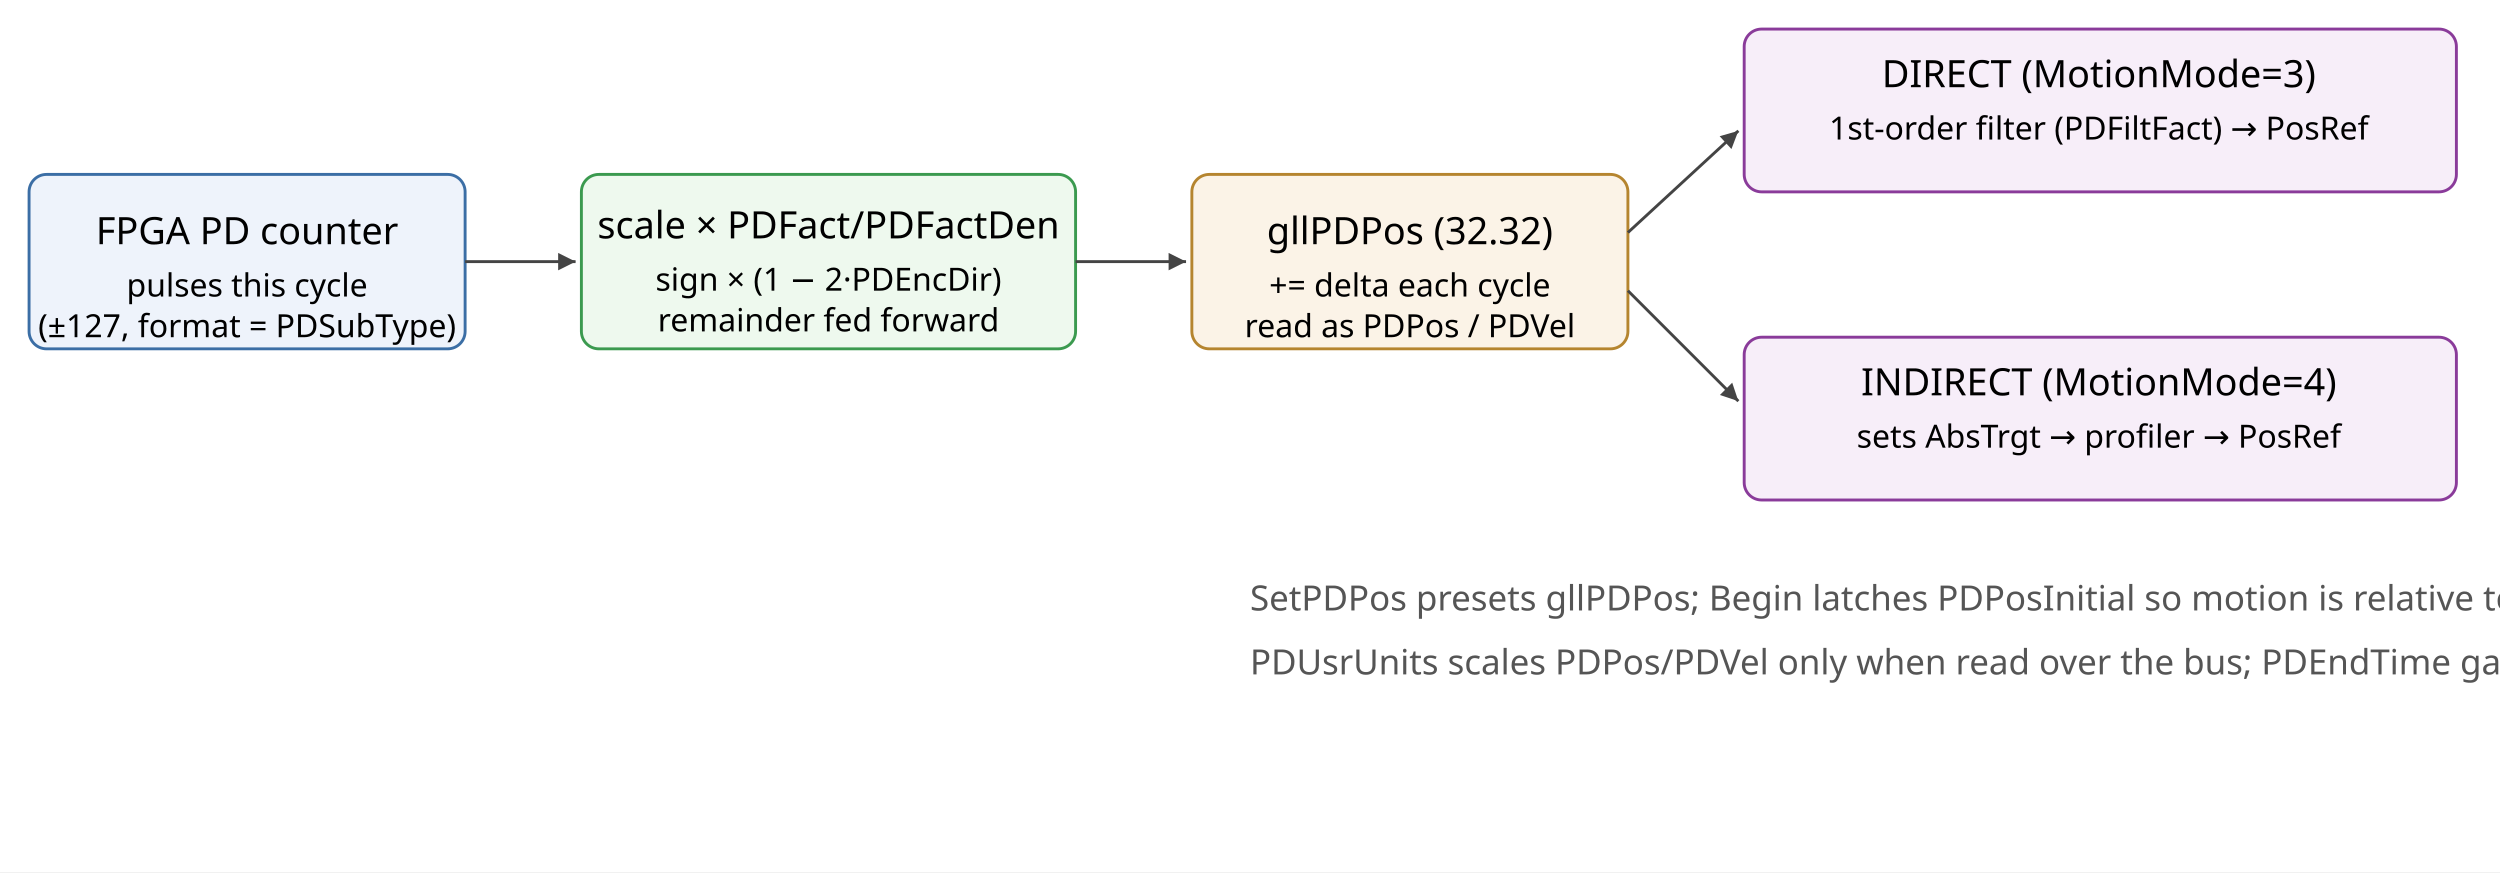
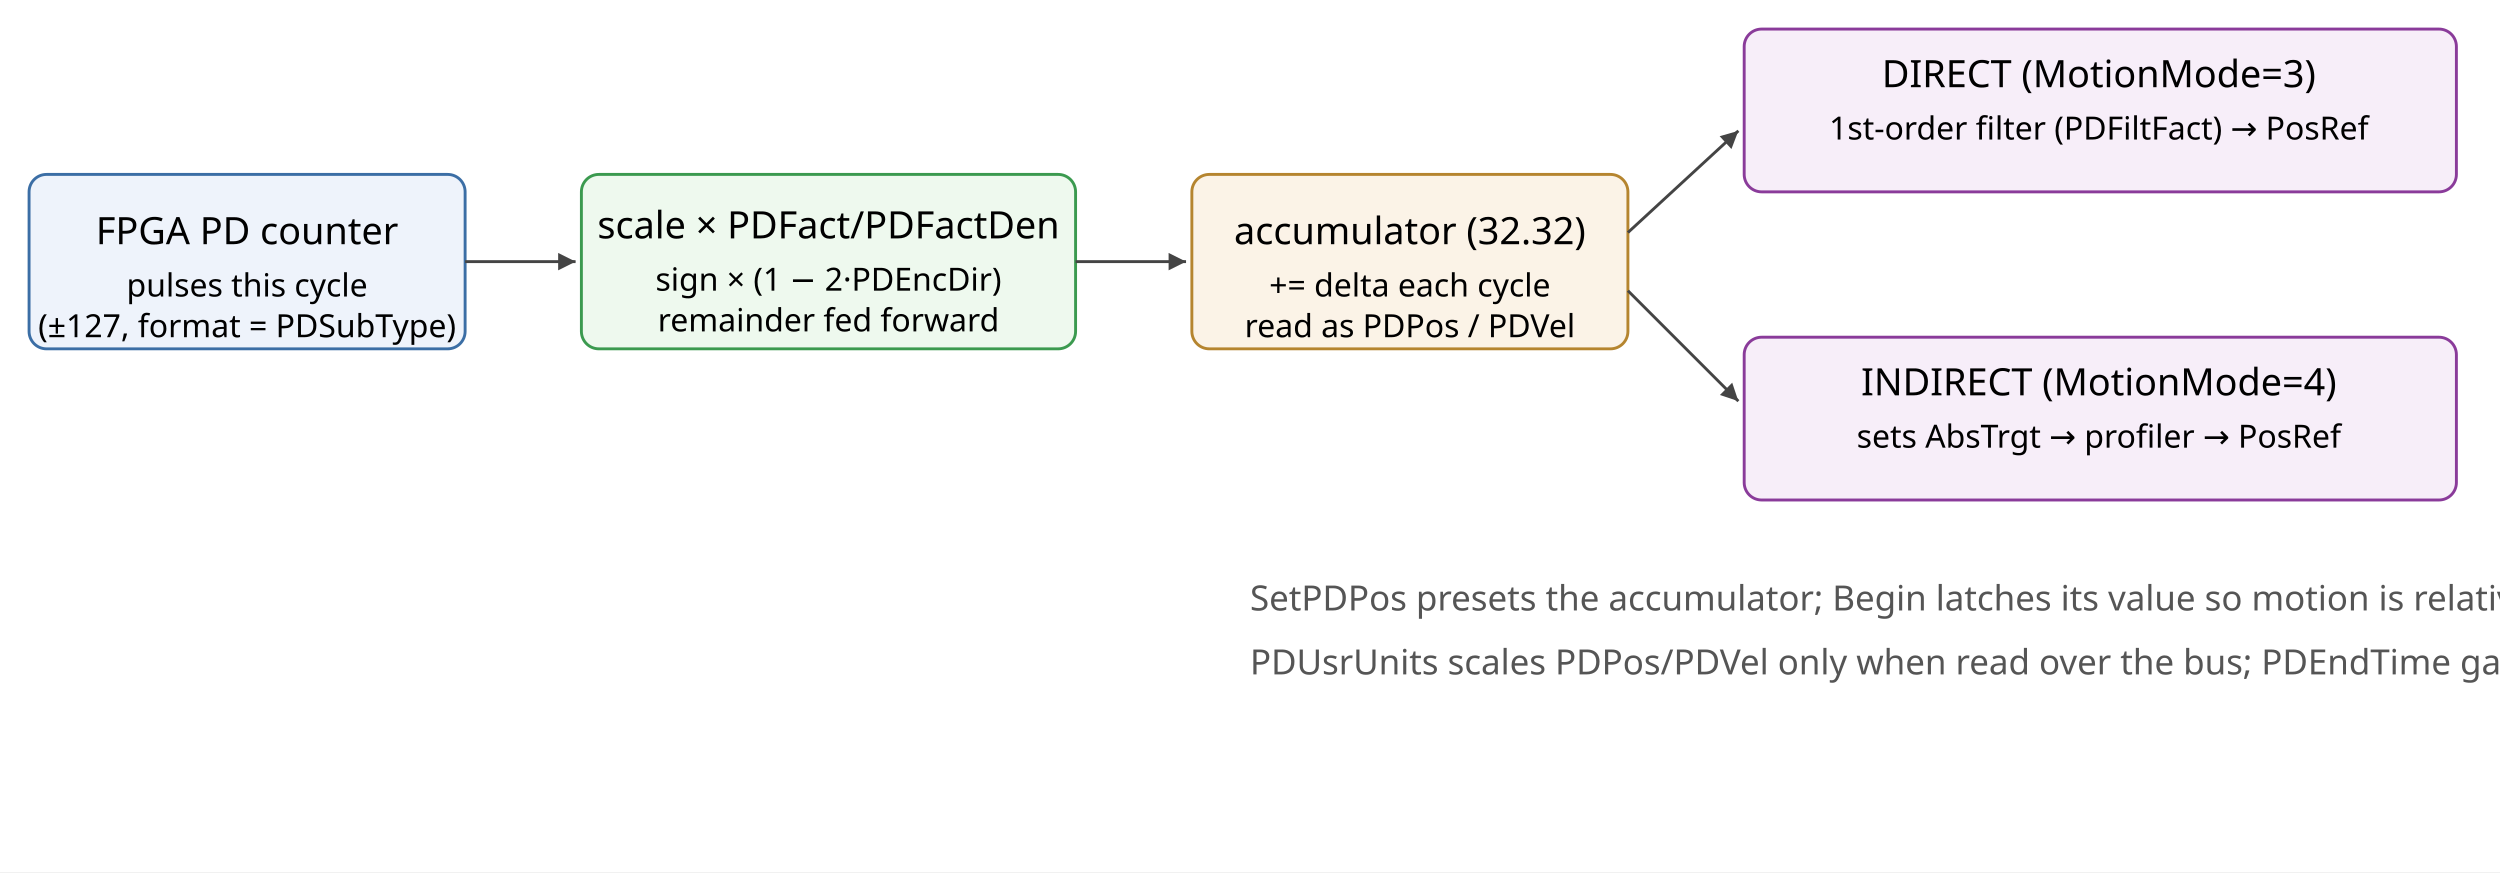
<svg xmlns="http://www.w3.org/2000/svg" width="860" height="300" font-family="sans-serif" font-size="13">
  <rect x="0" y="0" width="860" height="300" fill="#ffffff" />
  <rect x="10" y="60" width="150" height="60" rx="6" fill="#eef3fb" stroke="#3b6ea5" />
  <text x="85" y="84" text-anchor="middle">FPGA PD counter</text>
  <text x="85" y="102" text-anchor="middle" font-size="11">pulses this cycle</text>
  <text x="85" y="116" text-anchor="middle" font-size="11">(±127, format = PDSubType)</text>
  <rect x="200" y="60" width="170" height="60" rx="6" fill="#eef9ee" stroke="#3b9a4f" />
  <text x="285" y="82" text-anchor="middle">scale × PDFact/PDFactDen</text>
  <text x="285" y="100" text-anchor="middle" font-size="11">sign × (1 − 2·PDEncDir)</text>
  <text x="285" y="114" text-anchor="middle" font-size="11">remainder fed forward</text>
  <rect x="410" y="60" width="150" height="60" rx="6" fill="#fbf3e7" stroke="#b5852f" />
-   <text x="485" y="84" text-anchor="middle">gllPDPos (32.32)</text>
+   <text x="485" y="84" text-anchor="middle">accumulator (32.32)</text>
  <text x="485" y="102" text-anchor="middle" font-size="11">+= delta each cycle</text>
  <text x="485" y="116" text-anchor="middle" font-size="11">read as PDPos / PDVel</text>
  <rect x="600" y="10" width="245" height="56" rx="6" fill="#f7eef9" stroke="#8a3b9a" />
  <text x="722" y="30" text-anchor="middle">DIRECT (MotionMode=3)</text>
  <text x="722" y="48" text-anchor="middle" font-size="11">1st-order filter (PDFiltFact) → PosRef</text>
  <rect x="600" y="116" width="245" height="56" rx="6" fill="#f7eef9" stroke="#8a3b9a" />
  <text x="722" y="136" text-anchor="middle">INDIRECT (MotionMode=4)</text>
  <text x="722" y="154" text-anchor="middle" font-size="11">sets AbsTrgt → profiler → PosRef</text>
  <defs>
    <marker id="a" markerWidth="8" markerHeight="8" refX="6" refY="3" orient="auto">
      <path d="M0,0 L6,3 L0,6 Z" fill="#444" />
    </marker>
  </defs>
  <line x1="160" y1="90" x2="198" y2="90" stroke="#444" marker-end="url(#a)" />
  <line x1="370" y1="90" x2="408" y2="90" stroke="#444" marker-end="url(#a)" />
  <line x1="560" y1="80" x2="598" y2="45" stroke="#444" marker-end="url(#a)" />
  <line x1="560" y1="100" x2="598" y2="138" stroke="#444" marker-end="url(#a)" />
-   <text x="430" y="210" font-size="12" fill="#555">SetPDPos presets gllPDPos; Begin latches PDPosInitial so motion is relative to that instant.</text>
+   <text x="430" y="210" font-size="12" fill="#555">SetPDPos presets the accumulator; Begin latches its value so motion is relative to that instant.</text>
  <text x="430" y="232" font-size="12" fill="#555">PDUsrUnits scales PDPos/PDVel only when read over the bus; PDEndTime gates in-target.</text>
</svg>
